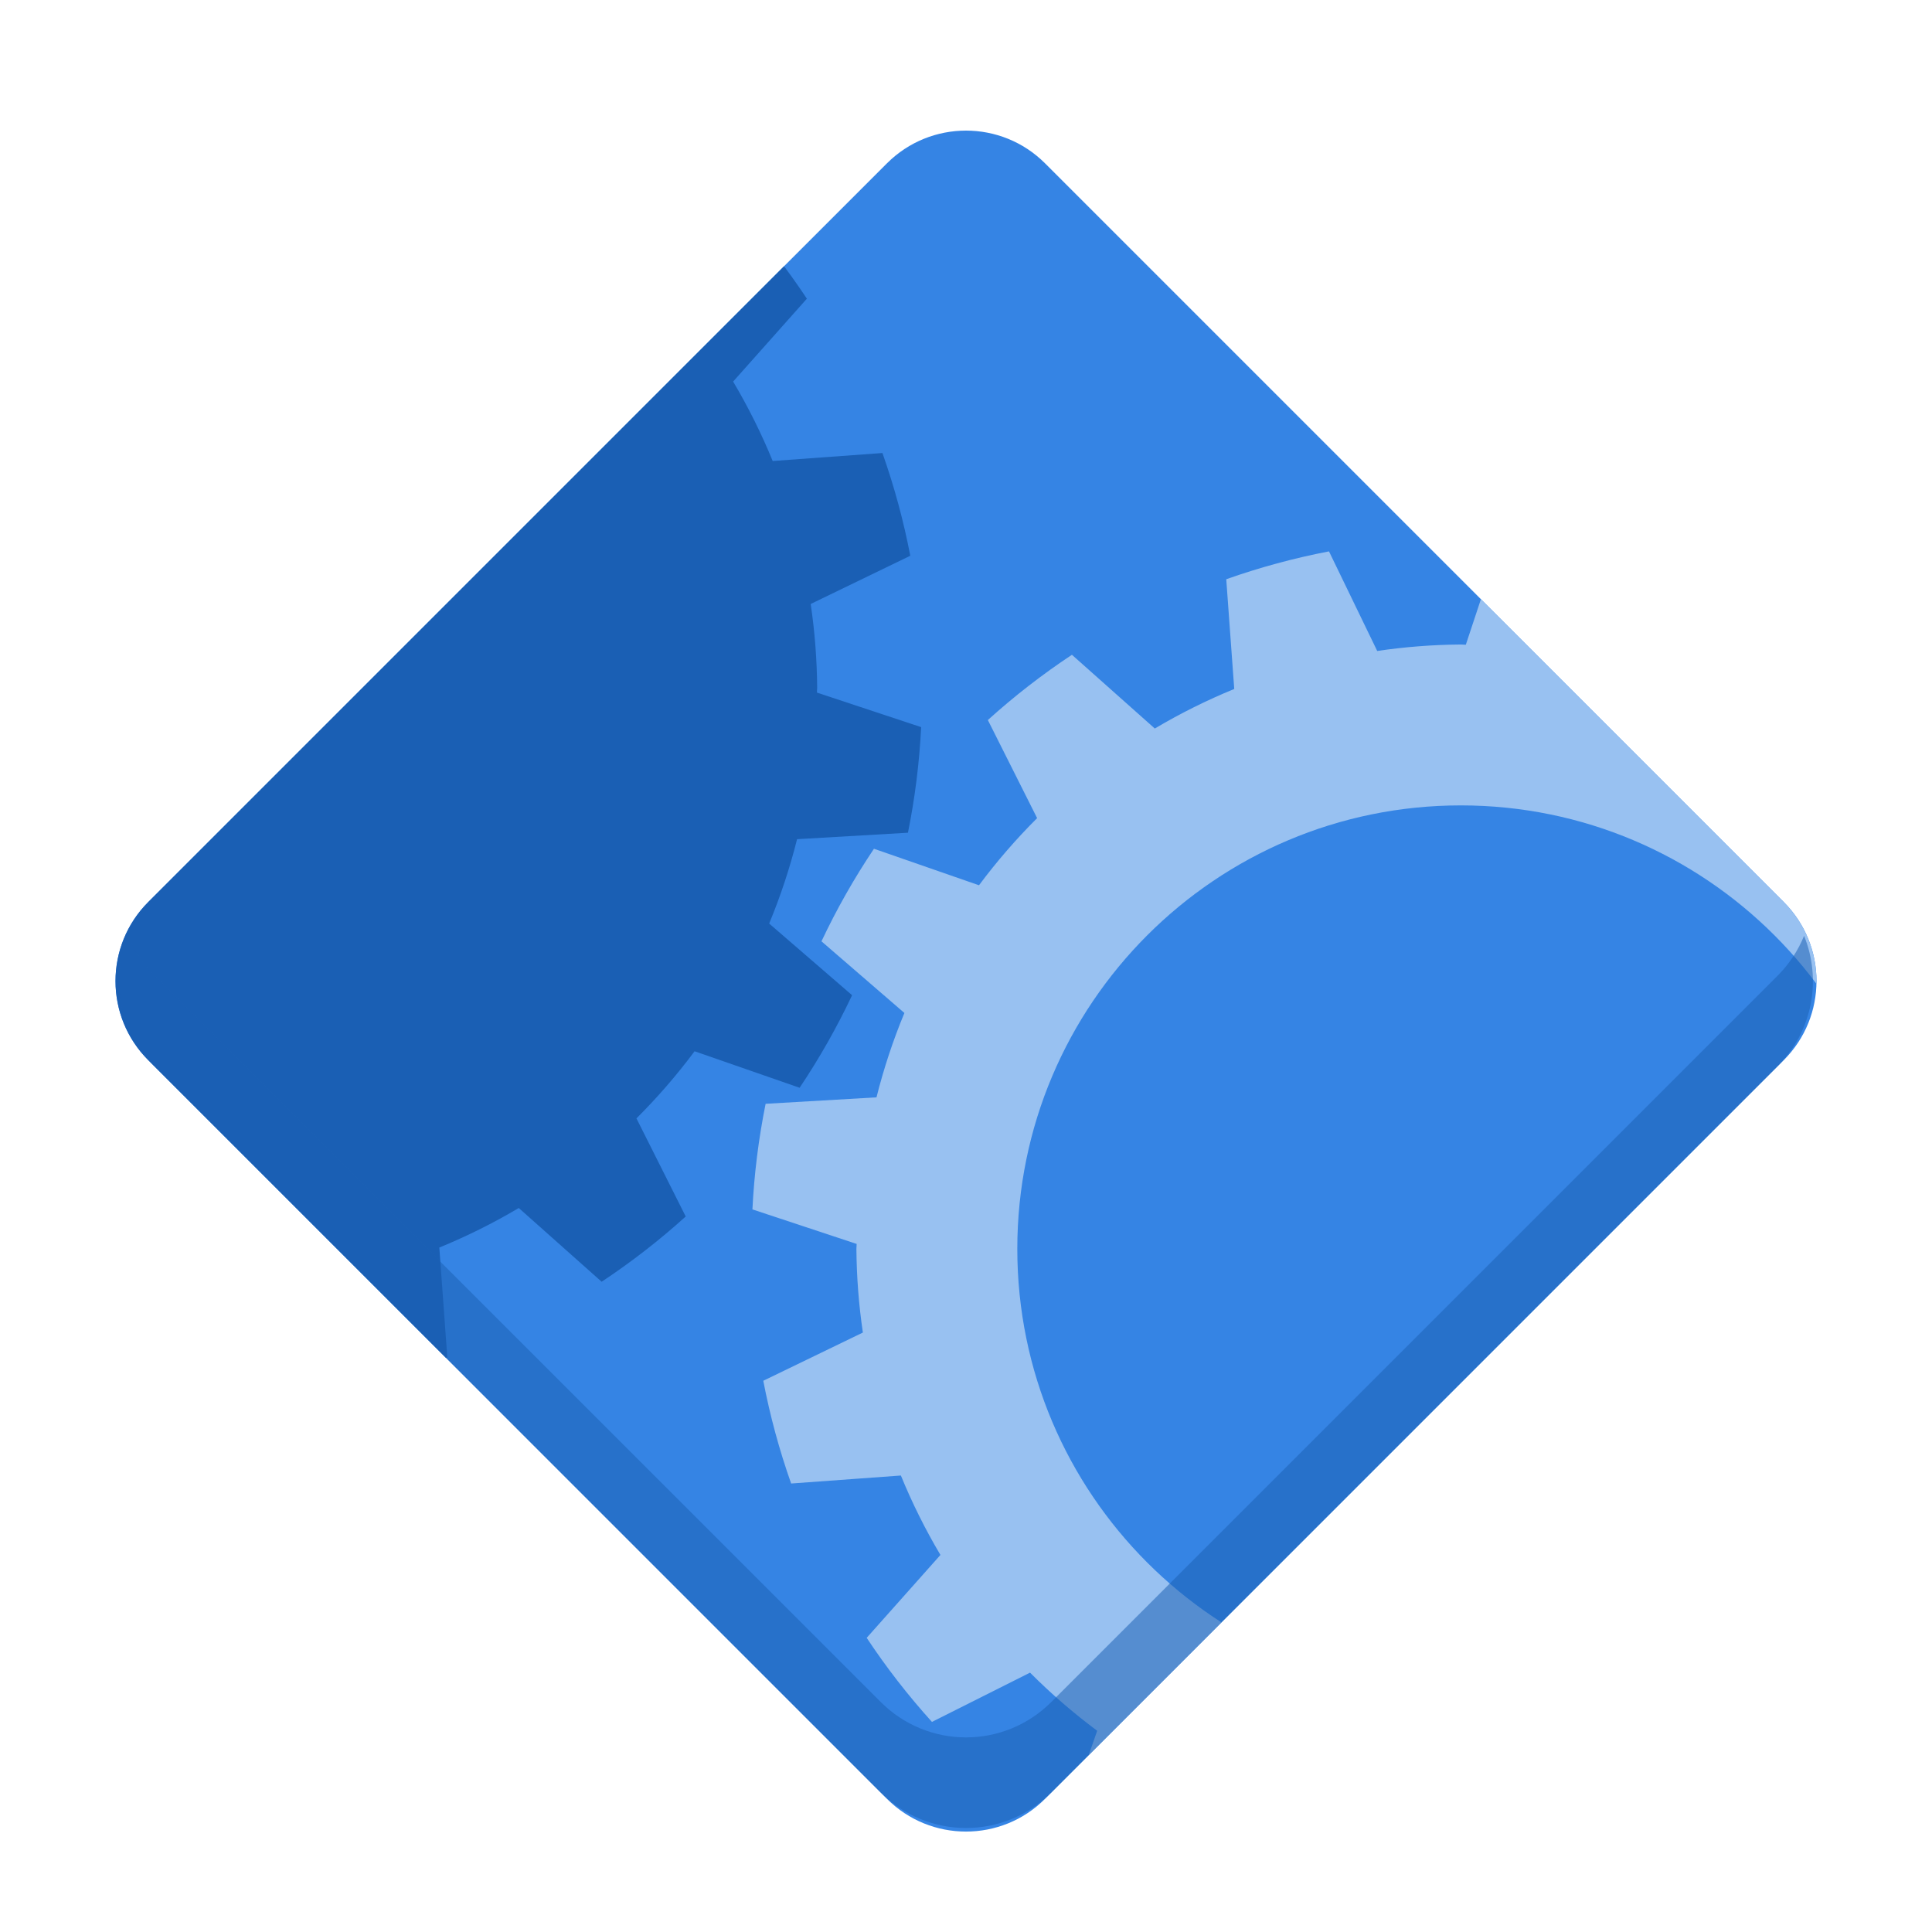
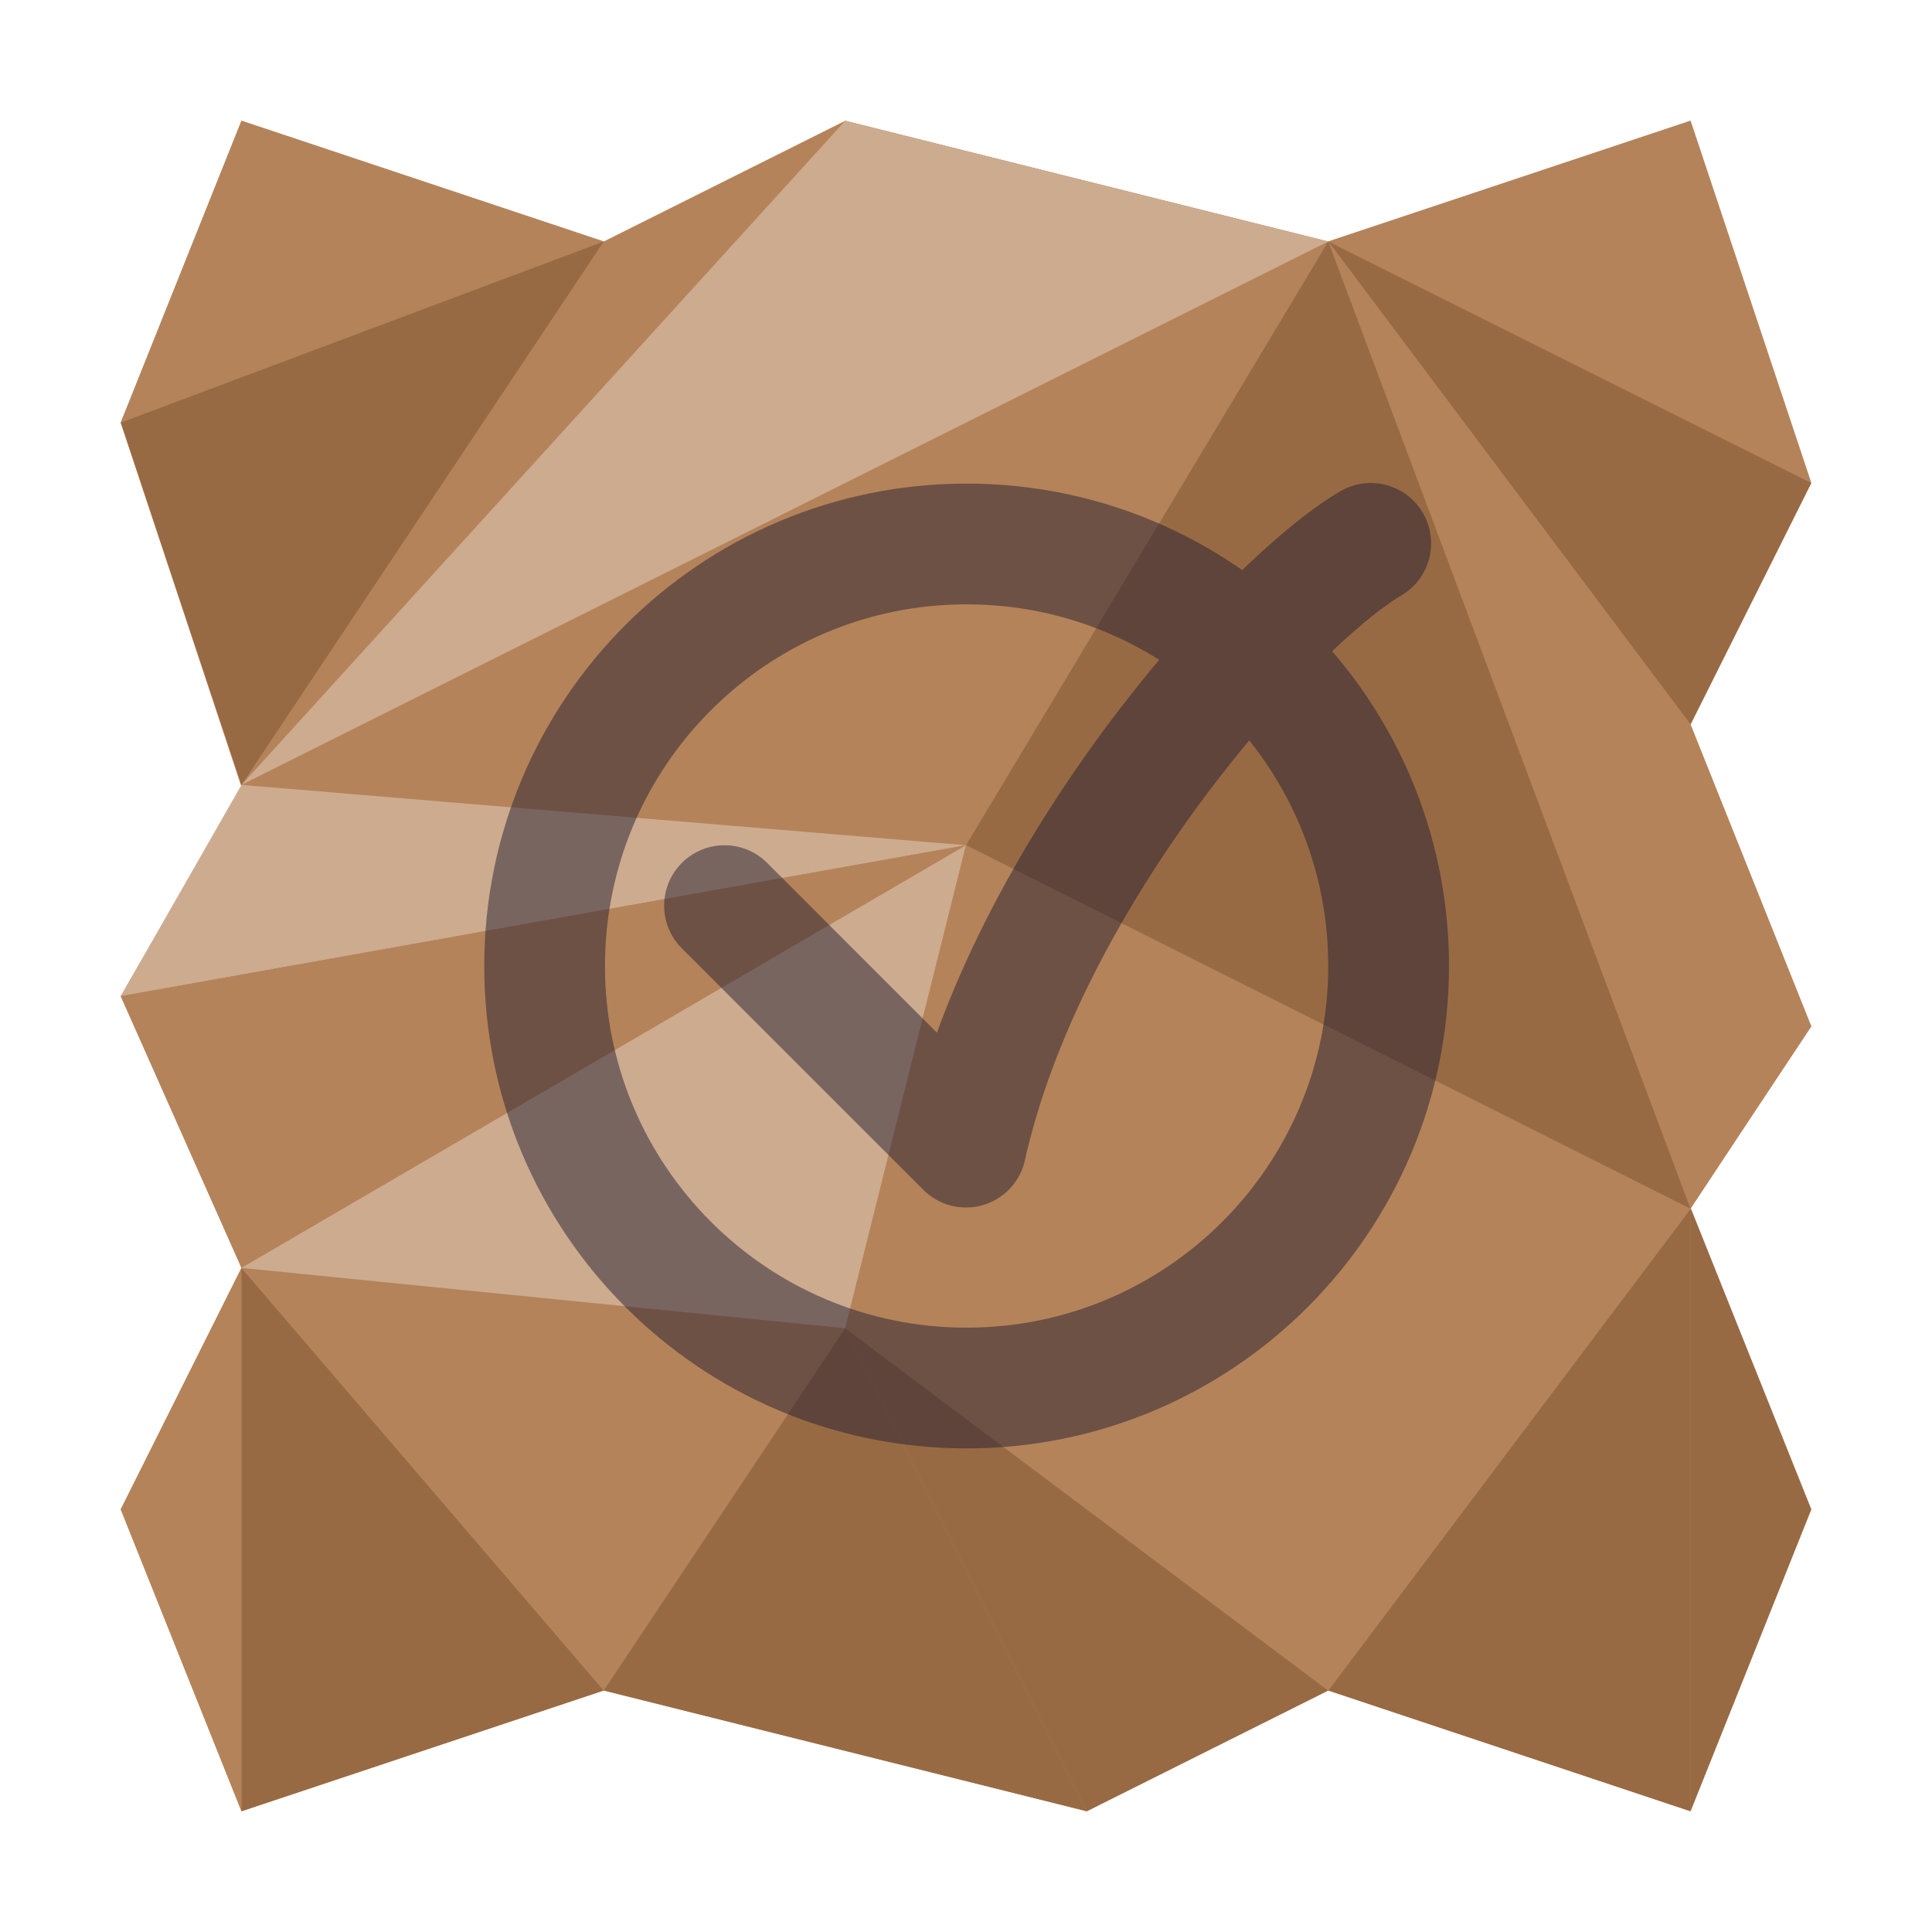
- <svg xmlns="http://www.w3.org/2000/svg" width="33.75mm" height="33.75mm" viewBox="0 0 33.75 33.75" version="1.1" id="svg974">
-   <defs id="defs968">
-     <clipPath clipPathUnits="userSpaceOnUse" id="clipPath18689">
-       <rect clip-path="none" transform="rotate(45)" ry="32" rx="32" y="123.999" x="486.037" height="362.943" width="362.943" id="rect18691" style="display:inline;opacity:1;vector-effect:none;fill:#4a86cf;fill-opacity:1;stroke:none;stroke-width:26.067;stroke-linecap:butt;stroke-linejoin:miter;stroke-miterlimit:4;stroke-dasharray:none;stroke-dashoffset:0;stroke-opacity:1;marker:none;marker-start:none;marker-mid:none;marker-end:none;paint-order:normal;enable-background:new" />
-     </clipPath>
-     <clipPath clipPathUnits="userSpaceOnUse" id="clipPath18689-3">
-       <rect clip-path="none" transform="rotate(45)" ry="32" rx="32" y="123.999" x="486.037" height="362.943" width="362.943" id="rect18691-6" style="display:inline;opacity:1;vector-effect:none;fill:#4a86cf;fill-opacity:1;stroke:none;stroke-width:26.067;stroke-linecap:butt;stroke-linejoin:miter;stroke-miterlimit:4;stroke-dasharray:none;stroke-dashoffset:0;stroke-opacity:1;marker:none;marker-start:none;marker-mid:none;marker-end:none;paint-order:normal;enable-background:new" />
-     </clipPath>
-   </defs>
-   <g id="layer1" transform="translate(-61.81982,-103.944)">
-     <g transform="matrix(0.2636723,0,0,0.2636723,61.81982,-529.397)" style="display:inline;stroke-width:0.25;enable-background:new" id="g1836">
-       <g transform="matrix(0.25,0,0,0.25,0,2295)" id="g18818" style="stroke-width:0.25">
-         <g style="stroke-width:0.27" transform="matrix(0.9260519,0,0,0.9260519,18.93073,50.87633)" id="g18590">
-           <g style="stroke-width:0.27" id="g18681" clip-path="url(#clipPath18689-3)">
-             <rect style="opacity:1;vector-effect:none;fill:#3584e4;fill-opacity:1;stroke:none;stroke-width:8.221;stroke-linecap:butt;stroke-linejoin:miter;stroke-miterlimit:4;stroke-dasharray:none;stroke-dashoffset:0;stroke-opacity:1;marker:none;marker-start:none;marker-mid:none;marker-end:none;paint-order:normal" id="rect18571" width="424" height="424" x="458.337" y="90.642" rx="10.092" ry="10.092" transform="matrix(0.6052817,0.6052817,-0.6052817,0.6052817,33.44063,99.07363)" clip-path="none" />
-             <circle style="opacity:1;vector-effect:none;fill:#f66151;fill-opacity:1;stroke:none;stroke-width:7.037;stroke-linecap:butt;stroke-linejoin:miter;stroke-miterlimit:4;stroke-dasharray:none;stroke-dashoffset:0;stroke-opacity:1;marker:none;marker-start:none;marker-mid:none;marker-end:none;paint-order:normal" id="path18706" cx="0" cy="0" r="0" transform="translate(0,-212)" />
-             <circle style="opacity:1;vector-effect:none;fill:#f66151;fill-opacity:1;stroke:none;stroke-width:7.037;stroke-linecap:butt;stroke-linejoin:miter;stroke-miterlimit:4;stroke-dasharray:none;stroke-dashoffset:0;stroke-opacity:1;marker:none;marker-start:none;marker-mid:none;marker-end:none;paint-order:normal" id="path18708" cx="0" cy="0" r="0" transform="translate(0,-212)" />
-             <path style="display:inline;opacity:1;vector-effect:none;fill:#98c1f1;fill-opacity:1;stroke:none;stroke-width:7.037;stroke-linecap:butt;stroke-linejoin:miter;stroke-miterlimit:4;stroke-dasharray:none;stroke-dashoffset:0;stroke-opacity:1;marker:none;marker-start:none;marker-mid:none;marker-end:none;paint-order:normal;enable-background:new" d="m 408.92,561.918 -9.886,29.829 a 172.971,172.971 0 0 0 -1.427,-0.071 172.971,172.971 0 0 0 -23.929,1.852 l -13.801,-28.501 a 203.293,203.293 0 0 0 -29.401,7.972 l 2.286,31.405 a 172.971,172.971 0 0 0 -22.732,11.319 l -23.718,-21.103 a 203.293,203.293 0 0 0 -24.059,18.674 l 14.099,28.073 a 172.971,172.971 0 0 0 -16.636,19.211 l -30.058,-10.448 a 203.293,203.293 0 0 0 -15.017,26.488 l 23.73,20.507 a 172.971,172.971 0 0 0 -7.985,24.143 l -31.73,1.849 a 203.293,203.293 0 0 0 -3.778,30.217 l 29.829,9.886 a 172.971,172.971 0 0 0 -0.071,1.427 172.971,172.971 0 0 0 1.852,23.929 l -28.501,13.801 a 203.293,203.293 0 0 0 7.972,29.401 l 31.405,-2.286 a 172.971,172.971 0 0 0 11.319,22.732 l -21.103,23.718 a 203.293,203.293 0 0 0 18.674,24.059 l 28.073,-14.099 a 172.971,172.971 0 0 0 19.211,16.636 l -10.448,30.058 a 203.293,203.293 0 0 0 26.488,15.017 l 20.507,-23.73 a 172.971,172.971 0 0 0 24.143,7.985 l 1.849,31.73 a 203.293,203.293 0 0 0 30.217,3.778 l 9.886,-29.829 a 172.971,172.971 0 0 0 1.427,0.071 172.971,172.971 0 0 0 23.929,-1.852 l 13.801,28.501 a 203.293,203.293 0 0 0 29.401,-7.972 l -2.286,-31.405 a 172.971,172.971 0 0 0 22.732,-11.319 l 23.718,21.103 A 203.293,203.293 0 0 0 532.96,916 l -14.099,-28.073 a 172.971,172.971 0 0 0 16.636,-19.211 l 30.058,10.448 a 203.293,203.293 0 0 0 15.017,-26.488 l -23.73,-20.507 a 172.971,172.971 0 0 0 7.985,-24.143 l 31.73,-1.849 a 203.293,203.293 0 0 0 3.778,-30.217 l -29.829,-9.886 a 172.971,172.971 0 0 0 0.071,-1.427 172.971,172.971 0 0 0 -1.852,-23.929 l 28.501,-13.801 a 203.293,203.293 0 0 0 -7.972,-29.401 l -31.405,2.286 a 172.971,172.971 0 0 0 -11.319,-22.732 l 21.103,-23.718 a 203.293,203.293 0 0 0 -18.674,-24.059 l -28.073,14.099 a 172.971,172.971 0 0 0 -19.211,-16.636 l 10.448,-30.058 A 203.293,203.293 0 0 0 485.636,581.681 l -20.507,23.73 a 172.971,172.971 0 0 0 -24.143,-7.985 l -1.849,-31.73 a 203.293,203.293 0 0 0 -30.217,-3.778 z M 397.607,637.722 A 126.926,126.926 0 0 1 524.532,764.647 126.926,126.926 0 0 1 397.607,891.572 126.926,126.926 0 0 1 270.682,764.647 126.926,126.926 0 0 1 397.607,637.722 Z" id="path18717-4" />
-             <path id="path18758" d="m 51.748,401.284 -9.886,29.829 c -0.476,-0.026 -0.951,-0.05 -1.427,-0.071 -8.01,0.062 -16.005,0.681 -23.929,1.852 L 2.706,404.392 c -9.986,1.918 -19.814,4.583 -29.401,7.972 l 2.286,31.405 c -7.844,3.211 -15.442,6.994 -22.732,11.319 l -23.718,-21.103 c -8.475,5.614 -16.518,11.857 -24.059,18.674 l 14.099,28.073 c -6.009,5.987 -11.569,12.408 -16.636,19.211 l -30.058,-10.448 c -5.661,8.442 -10.68,17.296 -15.017,26.488 l 23.73,20.507 c -3.25,7.841 -5.919,15.91 -7.985,24.143 l -31.73,1.849 c -2.013,9.964 -3.276,20.064 -3.778,30.217 l 29.829,9.886 c -0.026,0.476 -0.05,0.951 -0.071,1.427 0.062,8.01 0.681,16.005 1.852,23.929 l -28.501,13.801 c 1.918,9.986 4.583,19.814 7.972,29.401 l 31.405,-2.286 c 3.211,7.844 6.994,15.442 11.319,22.732 l -21.103,23.718 c 5.614,8.475 11.857,16.518 18.674,24.059 l 28.073,-14.099 c 5.987,6.009 12.408,11.569 19.211,16.636 l -10.448,30.058 c 8.442,5.661 17.296,10.68 26.488,15.017 l 20.507,-23.73 c 7.841,3.25 15.91,5.919 24.143,7.985 l 1.849,31.73 c 9.964,2.013 20.064,3.276 30.217,3.778 l 9.886,-29.829 c 0.476,0.026 0.951,0.05 1.427,0.071 8.01,-0.062 16.005,-0.681 23.929,-1.852 l 13.801,28.501 c 9.986,-1.918 19.814,-4.583 29.401,-7.972 l -2.286,-31.405 c 7.844,-3.211 15.442,-6.994 22.732,-11.319 l 23.718,21.103 c 8.475,-5.614 16.518,-11.857 24.059,-18.674 l -14.099,-28.073 c 6.009,-5.987 11.569,-12.408 16.636,-19.211 l 30.058,10.448 c 5.661,-8.442 10.68,-17.296 15.017,-26.488 l -23.73,-20.507 c 3.25,-7.841 5.919,-15.91 7.985,-24.143 l 31.73,-1.849 c 2.013,-9.964 3.276,-20.064 3.778,-30.217 l -29.829,-9.886 c 0.026,-0.476 0.05,-0.951 0.071,-1.427 -0.062,-8.01 -0.681,-16.005 -1.852,-23.929 l 28.501,-13.801 c -1.918,-9.986 -4.583,-19.814 -7.972,-29.401 l -31.405,2.286 c -3.211,-7.844 -6.994,-15.442 -11.319,-22.732 l 21.103,-23.718 c -5.614,-8.475 -11.857,-16.518 -18.674,-24.059 l -28.073,14.099 c -5.987,-6.009 -12.408,-11.569 -19.211,-16.636 l 10.448,-30.058 c -8.442,-5.661 -17.296,-10.68 -26.488,-15.017 l -20.507,23.73 c -7.841,-3.25 -15.91,-5.919 -24.143,-7.985 l -1.849,-31.73 c -9.964,-2.013 -20.064,-3.276 -30.217,-3.778 z" style="display:inline;opacity:1;vector-effect:none;fill:#1a5fb4;fill-opacity:1;stroke:none;stroke-width:7.037;stroke-linecap:butt;stroke-linejoin:miter;stroke-miterlimit:4;stroke-dasharray:none;stroke-dashoffset:0;stroke-opacity:1;marker:none;marker-start:none;marker-mid:none;marker-end:none;paint-order:normal;enable-background:new" />
-           </g>
-         </g>
-         <path style="display:inline;opacity:0.534;vector-effect:none;fill:#1a5fb4;fill-opacity:1;stroke:none;stroke-width:1.629;stroke-linecap:butt;stroke-linejoin:miter;stroke-miterlimit:4;stroke-dasharray:none;stroke-dashoffset:0;stroke-opacity:1;marker:none;marker-start:none;marker-mid:none;marker-end:none;paint-order:normal;enable-background:new" clip-path="none" d="m 8.477,2676 c -1.171,2.887 -0.583,6.308 1.766,8.656 l 48.102,48.102 c 3.134,3.134 8.179,3.134 11.312,0 l 48.102,-48.102 c 2.348,-2.348 2.937,-5.77 1.766,-8.656 -0.392,0.966 -0.98,1.871 -1.766,2.656 l -48.102,48.102 c -3.134,3.134 -8.179,3.134 -11.312,0 L 10.242,2678.656 C 9.457,2677.871 8.868,2676.965 8.477,2676 Z" transform="matrix(4,0,0,4,0,-10028)" id="rect18571-6" />
-       </g>
-       <rect y="2402" x="-1.5000001e-06" height="128" width="128" id="rect9125-7-2" style="display:inline;opacity:1;vector-effect:none;fill:none;fill-opacity:1;stroke:none;stroke-width:1.25;stroke-linecap:butt;stroke-linejoin:miter;stroke-miterlimit:4;stroke-dasharray:none;stroke-dashoffset:0;stroke-opacity:1;marker:none;marker-start:none;marker-mid:none;marker-end:none;paint-order:normal;enable-background:new" />
+ <svg xmlns="http://www.w3.org/2000/svg" height="128px" viewBox="0 0 128 128" width="128px">
+   <filter id="a" height="100%" width="100%" x="0%" y="0%">
+     <feColorMatrix color-interpolation-filters="sRGB" values="0 0 0 0 1 0 0 0 0 1 0 0 0 0 1 0 0 0 1 0" />
+   </filter>
+   <mask id="b">
+     <g filter="url(#a)">
+       <rect fill-opacity="0.499" height="153.6" width="153.6" x="-12.8" y="-12.8" />
+     </g>
+   </mask>
+   <clipPath id="c">
+     <rect height="152" width="192" />
+   </clipPath>
+   <path d="m 16 8 l -8 20 l 8 24.141 l -8 13.859 l 8 18 l -8 16 l 8 20 l 24 -8 l 32 8 l 16 -8 l 24 8 l 8 -20 l -8 -19.91 l 8 -12.09 l -8 -20 l 8 -16 l -8 -24 l -24 8 l -32 -8 l -16 8 z m 0 0" fill="#b5835a" />
+   <path d="m 8 28 l 32 -12 l -24 -8 z m 0 0" fill="#b5835a" />
+   <path d="m 16 52 l 24 -36 l -32 12 z m 0 0" fill="#986a44" />
+   <path d="m 88 16 l 32 16 l -8 -24 z m 0 0" fill="#b5835a" />
+   <path d="m 88 16 l 24 32 l 8 -16 z m 0 0" fill="#986a44" />
+   <g fill="#b5835a">
+     <path d="m 112 48 v 32 l 8 -12 z m 0 0" />
+     <path d="m 112 80 l -24 -64 l 24 32 z m 0 0" />
+     <path d="m 16 52 l 48 4 l 24 -40 z m 0 0" />
+   </g>
+   <path d="m 112 80.09 l -48 -24.09 l 24 -40 z m 0 0" fill="#986a44" />
+   <path d="m 8 66 l 56 -10 l -48 -4 z m 0 0" fill="#cdab8f" />
+   <path d="m 16 84 v 36 l -8 -20 z m 0 0" fill="#b5835a" />
+   <path d="m 16 84 l 48 -28 l -56 10 z m 0 0" fill="#b5835a" />
+   <path d="m 16 120 l 24 -8 l -24 -28 z m 0 0" fill="#986a44" />
+   <path d="m 40 112 l 16 -24 l -40 -4 z m 0 0" fill="#b5835a" />
+   <path d="m 72 120 l -16 -32 l -16 24 z m 0 0" fill="#986a44" />
+   <path d="m 56 88 l 8 -32 l -48 28 z m 0 0" fill="#cdab8f" />
+   <path d="m 56 88 l 56 -7.91 l -48 -24.09 z m 0 0" fill="#b5835a" />
+   <path d="m 88 112 l -32 -24 l 16 32 z m 0 0" fill="#986a44" />
+   <path d="m 112 120 v -40 l 8 20 z m 0 0" fill="#986a44" />
+   <path d="m 112 120 l -24 -8 l 24 -31.91 z m 0 0" fill="#986a44" />
+   <path d="m 88 112 l -32 -24 l 56 -7.91 z m 0 0" fill="#b5835a" />
+   <path d="m 16 52 l 72 -36 l -32 -8 z m 0 0" fill="#cdab8f" />
+   <g mask="url(#b)">
+     <g clip-path="url(#c)" fill="none" stroke="#241f31" stroke-linecap="round" stroke-linejoin="round" stroke-width="8" transform="matrix(1 0 0 1 -8 -16)">
+       <path d="m 92 236 c 0 15.441 -12.52 27.961 -27.961 27.961 c -15.441 0 -27.957 -12.52 -27.957 -27.961 s 12.516 -27.961 27.957 -27.961 c 15.441 0 27.961 12.52 27.961 27.961 z m 0 0" transform="matrix(1 0 0 1 8 -156)" />
+       <path d="m 48 232 l 16 16 c 4 -18 19.953 -35.957 26.816 -40" transform="matrix(1 0 0 1 8 -156)" />
    </g>
  </g>
</svg>
